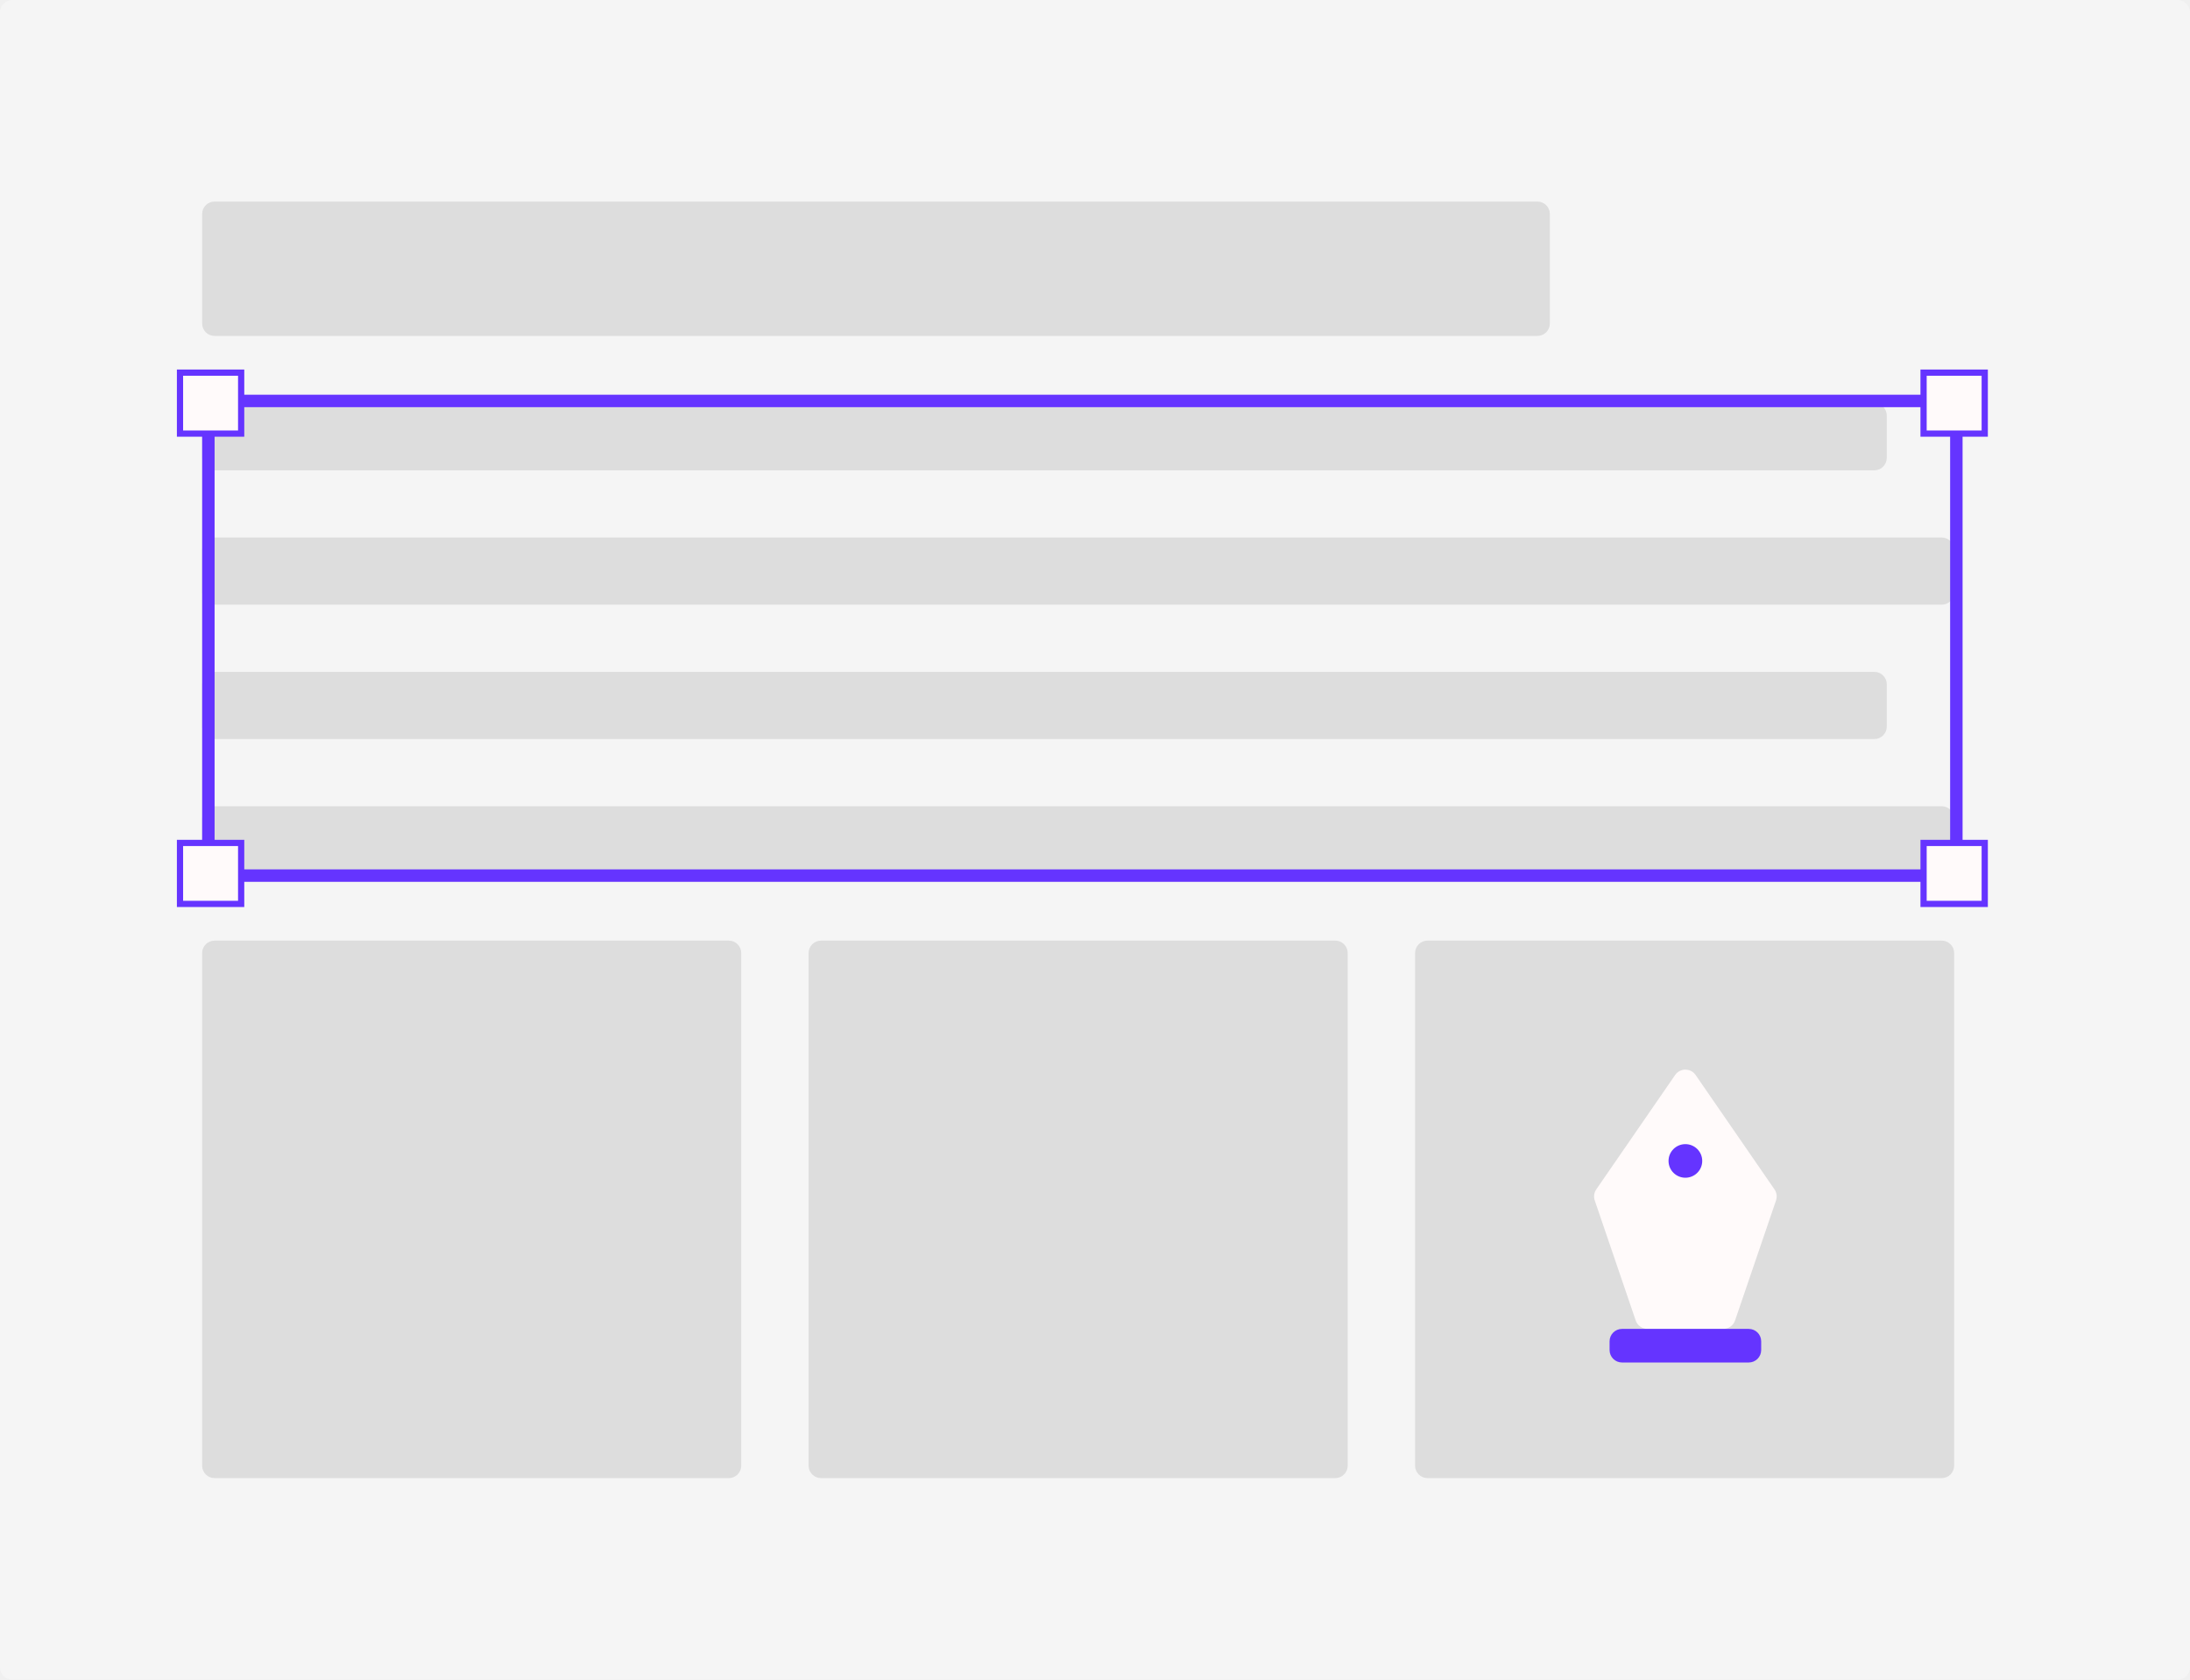
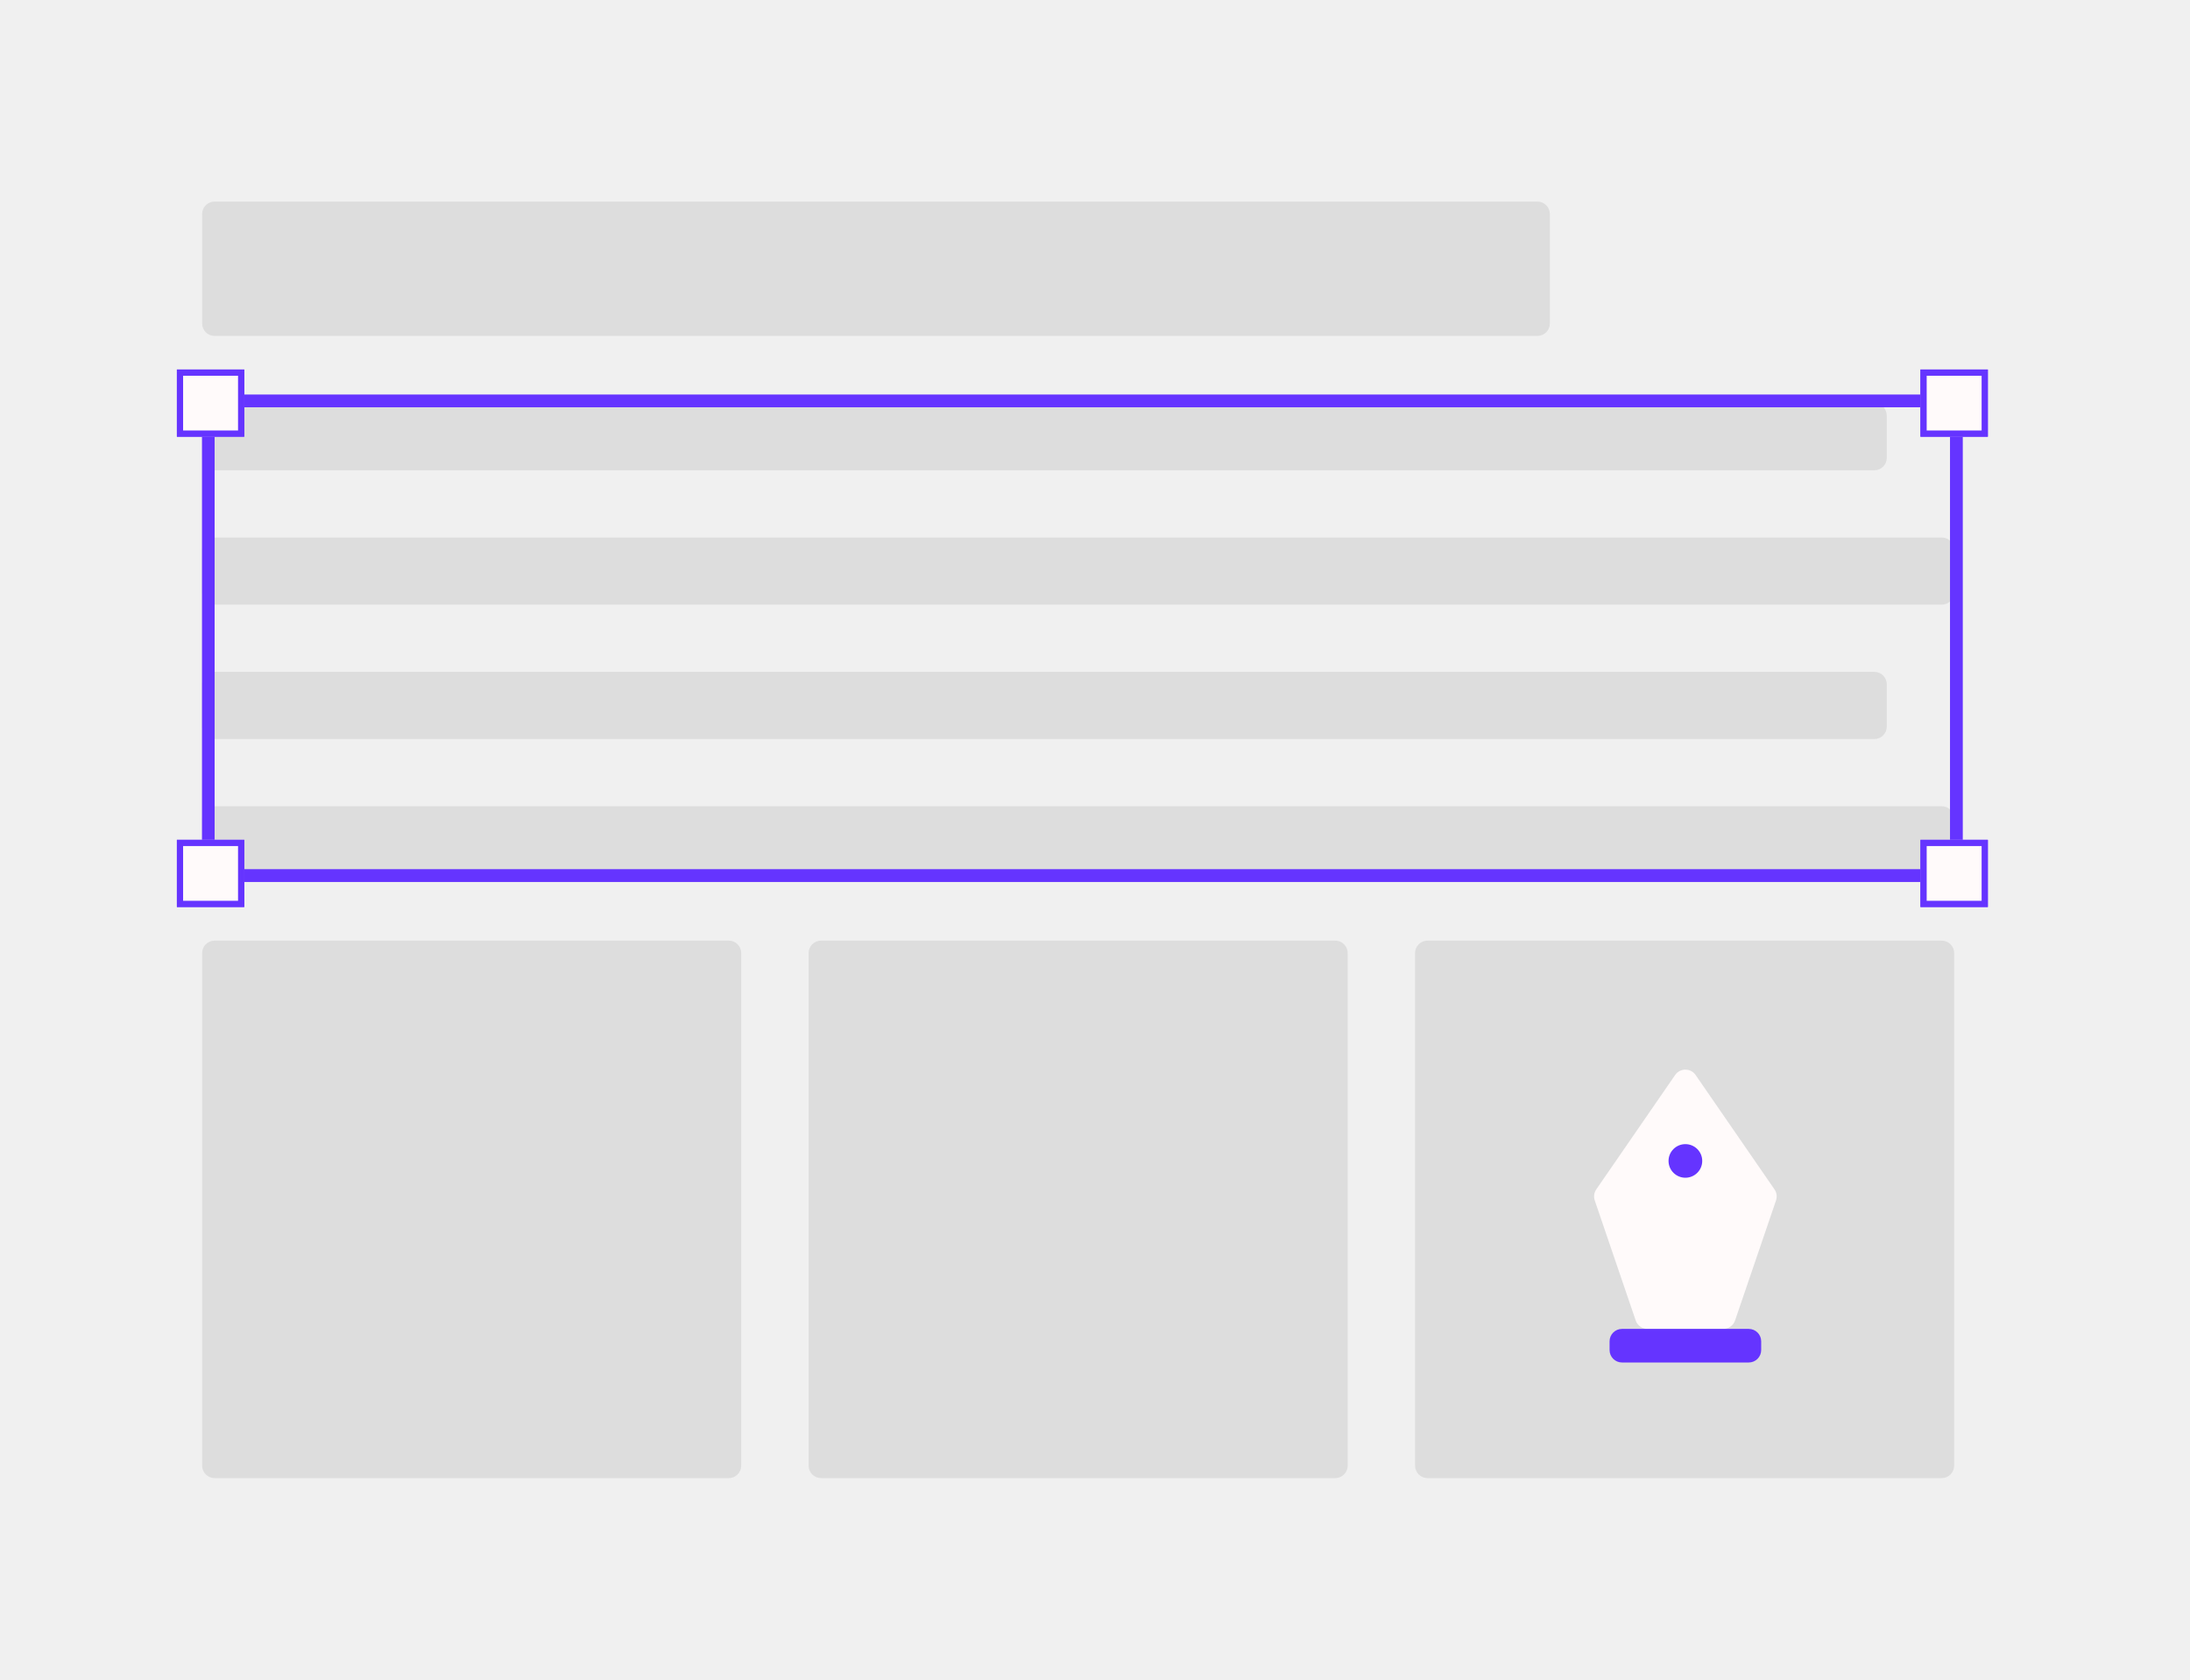
<svg xmlns="http://www.w3.org/2000/svg" width="352" height="270" viewBox="0 0 352 270" fill="none">
-   <rect width="352" height="270" rx="2" fill="#F5F5F5" />
-   <rect x="32.492" y="32.4" width="216.615" height="21.6" rx="2" fill="#DDDDDD" />
-   <rect x="32.492" y="86.4" width="281.6" height="10.8" rx="2" fill="#DDDDDD" />
-   <rect x="32.492" y="129.6" width="281.6" height="10.8" rx="2" fill="#DDDDDD" />
-   <rect x="129.969" y="151.2" width="86.646" height="86.4" rx="2" fill="#DDDDDD" />
-   <rect x="227.446" y="151.2" width="86.646" height="86.4" rx="2" fill="#DDDDDD" />
-   <rect x="32.492" y="64.8" width="270.769" height="10.8" rx="2" fill="#DDDDDD" />
-   <rect x="32.492" y="108" width="270.769" height="10.8" rx="2" fill="#DDDDDD" />
-   <rect x="32.492" y="151.2" width="86.646" height="86.4" rx="2" fill="#DDDDDD" />
-   <rect x="33.492" y="64.45" width="280.954" height="76.3" stroke="#6534FF" stroke-width="2" />
-   <rect x="28.931" y="59.9" width="9.831" height="9.8" fill="#FFFAFA" stroke="#6534FF" />
-   <rect x="309.177" y="59.9" width="9.831" height="9.8" fill="#FFFAFA" stroke="#6534FF" />
-   <rect x="309.177" y="135.5" width="9.831" height="9.8" fill="#FFFAFA" stroke="#6534FF" />
-   <rect x="28.931" y="135.5" width="9.831" height="9.8" fill="#FFFAFA" stroke="#6534FF" />
-   <path fill-rule="evenodd" clip-rule="evenodd" d="M278.876 212.262C278.6 213.071 277.839 213.616 276.983 213.616H264.801C263.945 213.616 263.185 213.071 262.908 212.262L256.325 192.968C256.121 192.369 256.212 191.708 256.571 191.187L269.246 172.804C270.041 171.651 271.744 171.651 272.539 172.804L285.213 191.187C285.573 191.708 285.664 192.369 285.46 192.968L278.876 212.262Z" fill="#FFFAFA" />
-   <path fill-rule="evenodd" clip-rule="evenodd" d="M260.708 219.016C259.603 219.016 258.708 218.12 258.708 217.016V215.616C258.708 214.511 259.603 213.616 260.708 213.616H281.077C282.182 213.616 283.077 214.511 283.077 215.616V217.016C283.077 218.12 282.182 219.016 281.077 219.016H260.708ZM270.892 189.316C269.397 189.316 268.185 188.107 268.185 186.616C268.185 185.125 269.397 183.916 270.892 183.916C272.388 183.916 273.6 185.125 273.6 186.616C273.6 188.107 272.388 189.316 270.892 189.316Z" fill="#6534FF" />
+   <g id="illustrations/design-alt">
+     <g id="layout">
+       <g id="neutral">
+         <rect id="Rectangle" x="32.492" y="32.4" width="216.615" height="21.6" rx="2" fill="#DDDDDD" />
+         <rect id="Rectangle_2" x="32.492" y="86.4" width="281.6" height="10.8" rx="2" fill="#DDDDDD" />
+         <rect id="Rectangle_3" x="32.492" y="129.6" width="281.6" height="10.8" rx="2" fill="#DDDDDD" />
+         <rect id="Rectangle 2.1" x="129.969" y="151.2" width="86.646" height="86.4" rx="2" fill="#DDDDDD" />
+         <rect id="Rectangle 2.2" x="227.446" y="151.2" width="86.646" height="86.4" rx="2" fill="#DDDDDD" />
+         <rect id="Rectangle_4" x="32.492" y="64.8" width="270.769" height="10.8" rx="2" fill="#DDDDDD" />
+         <rect id="Rectangle_5" x="32.492" y="108" width="270.769" height="10.8" rx="2" fill="#DDDDDD" />
+         <rect id="Rectangle 2" x="32.492" y="151.2" width="86.646" height="86.4" rx="2" fill="#DDDDDD" />
+       </g>
+     </g>
+     <g id="editing">
+       <g id="brand">
+         <g id="outline (Stroke)">
+           <mask id="path-9-inside-1" fill="white">
+             <path fill-rule="evenodd" clip-rule="evenodd" d="M313.446 65.45H34.492V139.75H313.446V65.45ZM32.492 63.45V141.75H315.446V63.45H32.492Z" />
+           </mask>
+           <path fill-rule="evenodd" clip-rule="evenodd" d="M313.446 65.45H34.492V139.75H313.446V65.45ZM32.492 63.45V141.75H315.446V63.45H32.492Z" fill="#6534FF" />
+           <path d="M34.492 65.45V63.45H32.492V65.45H34.492ZM313.446 65.45H315.446V63.45H313.446V65.45ZM34.492 139.75H32.492V141.75H34.492V139.75ZM313.446 139.75V141.75H315.446V139.75H313.446ZM32.492 63.45V61.45H30.492V63.45H32.492ZM32.492 141.75H30.492V143.75H32.492V141.75ZM315.446 141.75V143.75H317.446V141.75H315.446ZM315.446 63.45H317.446V61.45H315.446V63.45ZM34.492 67.45H313.446V63.45H34.492V67.45ZM36.492 139.75V65.45H32.492V139.75H36.492ZM313.446 137.75H34.492V141.75H313.446V137.75ZM311.446 65.45V139.75H315.446V65.45H311.446ZM32.492 65.45H315.446V61.45H32.492V65.45ZM34.492 141.75V63.45H30.492V141.75H34.492ZM315.446 139.75H32.492V143.75H315.446V139.75ZM313.446 63.45V141.75H317.446V63.45H313.446Z" fill="#6534FF" mask="url(#path-9-inside-1)" />
+         </g>
+         <g id="handle (Stroke)">
+           <mask id="path-11-inside-2" fill="white">
+             <path fill-rule="evenodd" clip-rule="evenodd" d="M38.261 60.4H29.431V69.2H38.261V60.4ZM28.431 59.4V70.2H39.261V59.4H28.431Z" />
+           </mask>
+           <path fill-rule="evenodd" clip-rule="evenodd" d="M38.261 60.4H29.431V69.2H38.261V60.4ZM28.431 59.4V70.2H39.261V59.4H28.431Z" fill="#FFFAFA" />
+           <path d="M29.431 60.4V59.4H28.431V60.4H29.431ZM38.261 60.4H39.261V59.4H38.261V60.4ZM29.431 69.2H28.431V70.2H29.431V69.2ZM38.261 69.2V70.2H39.261V69.2H38.261ZM28.431 59.4V58.4H27.431V59.4H28.431ZM28.431 70.2H27.431V71.2H28.431V70.2ZM39.261 70.2V71.2H40.261V70.2H39.261ZM39.261 59.4H40.261V58.4H39.261V59.4ZM29.431 61.4H38.261V59.4H29.431V61.4ZM30.431 69.2V60.4H28.431V69.2H30.431ZM38.261 68.2H29.431V70.2H38.261V68.2ZM37.261 60.4V69.2H39.261V60.4H37.261ZM28.431 60.4H39.261V58.4H28.431V60.4ZM29.431 70.2V59.4H27.431V70.2H29.431ZM39.261 69.2H28.431V71.2H39.261V69.2ZM38.261 59.4V70.2H40.261V59.4H38.261Z" fill="#6534FF" mask="url(#path-11-inside-2)" />
+         </g>
+         <g id="handle (Stroke)_2">
+           <mask id="path-13-inside-3" fill="white">
+             <path fill-rule="evenodd" clip-rule="evenodd" d="M318.508 60.4H309.677V69.2H318.508V60.4ZM308.677 59.4V70.2H319.508V59.4H308.677Z" />
+           </mask>
+           <path fill-rule="evenodd" clip-rule="evenodd" d="M318.508 60.4H309.677V69.2H318.508V60.4ZM308.677 59.4V70.2H319.508V59.4H308.677Z" fill="#FFFAFA" />
+           <path d="M309.677 60.4V59.4H308.677V60.4H309.677ZM318.508 60.4H319.508V59.4H318.508V60.4ZM309.677 69.2H308.677V70.2H309.677V69.2ZM318.508 69.2V70.2H319.508V69.2H318.508ZM308.677 59.4V58.4H307.677V59.4H308.677ZM308.677 70.2H307.677V71.2H308.677V70.2ZM319.508 70.2V71.2H320.508V70.2H319.508ZM319.508 59.4H320.508V58.4H319.508V59.4ZM309.677 61.4H318.508V59.4H309.677V61.4ZM310.677 69.2V60.4H308.677V69.2H310.677ZM318.508 68.2H309.677V70.2H318.508V68.2ZM317.508 60.4V69.2H319.508V60.4H317.508ZM308.677 60.4H319.508V58.4H308.677V60.4ZM309.677 70.2V59.4H307.677V70.2H309.677ZM319.508 69.2H308.677V71.2H319.508V69.2ZM318.508 59.4V70.2H320.508V59.4H318.508Z" fill="#6534FF" mask="url(#path-13-inside-3)" />
+         </g>
+         <g id="handle (Stroke)_3">
+           <mask id="path-15-inside-4" fill="white">
+             <path fill-rule="evenodd" clip-rule="evenodd" d="M318.508 136H309.677V144.8H318.508V136ZM308.677 135V145.8H319.508V135H308.677Z" />
+           </mask>
+           <path fill-rule="evenodd" clip-rule="evenodd" d="M318.508 136H309.677V144.8H318.508V136ZM308.677 135V145.8H319.508V135H308.677Z" fill="#FFFAFA" />
+           <path d="M309.677 136V135H308.677V136H309.677ZM318.508 136H319.508V135H318.508V136ZM309.677 144.8H308.677V145.8H309.677V144.8ZM318.508 144.8V145.8H319.508V144.8H318.508ZM308.677 135V134H307.677V135H308.677ZM308.677 145.8H307.677V146.8H308.677V145.8ZM319.508 145.8V146.8H320.508V145.8H319.508ZM319.508 135H320.508V134H319.508V135ZM309.677 137H318.508V135H309.677V137ZM310.677 144.8V136H308.677V144.8H310.677ZM318.508 143.8H309.677V145.8H318.508V143.8ZM317.508 136V144.8H319.508V136H317.508ZM308.677 136H319.508V134H308.677V136ZM309.677 145.8V135H307.677V145.8H309.677ZM319.508 144.8H308.677V146.8H319.508V144.8ZM318.508 135V145.8H320.508V135H318.508Z" fill="#6534FF" mask="url(#path-15-inside-4)" />
+         </g>
+         <g id="handle (Stroke)_4">
+           <mask id="path-17-inside-5" fill="white">
+             <path fill-rule="evenodd" clip-rule="evenodd" d="M38.261 136H29.431V144.8H38.261V136ZM28.431 135V145.8H39.261V135H28.431Z" />
+           </mask>
+           <path fill-rule="evenodd" clip-rule="evenodd" d="M38.261 136H29.431V144.8H38.261V136ZM28.431 135V145.8H39.261V135H28.431Z" fill="#FFFAFA" />
+           <path d="M29.431 136V135H28.431V136H29.431ZM38.261 136H39.261V135H38.261V136ZM29.431 144.8H28.431V145.8H29.431V144.8ZM38.261 144.8V145.8H39.261V144.8H38.261ZM28.431 135V134H27.431V135H28.431ZM28.431 145.8H27.431V146.8H28.431V145.8ZM39.261 145.8V146.8H40.261V145.8H39.261ZM39.261 135H40.261V134H39.261V135ZM29.431 137H38.261V135H29.431V137ZM30.431 144.8V136H28.431V144.8H30.431ZM38.261 143.8H29.431V145.8H38.261V143.8ZM37.261 136V144.8H39.261V136H37.261ZM28.431 136H39.261V134H28.431V136ZM29.431 145.8V135H27.431V145.8H29.431ZM39.261 144.8H28.431V146.8H39.261V144.8ZM38.261 135V145.8H40.261V135H38.261Z" fill="#6534FF" mask="url(#path-17-inside-5)" />
+         </g>
+       </g>
+       <g id="accent">
+         <path id="handle" d="M28.931 59.9H38.761V69.7H28.931V59.9Z" fill="#FFFAFA" stroke="#6534FF" />
+         <path id="handle_2" d="M309.177 59.9H319.008V69.7H309.177V59.9Z" fill="#FFFAFA" stroke="#6534FF" />
+         <path id="handle_3" d="M309.177 135.5H319.008V145.3H309.177V135.5Z" fill="#FFFAFA" stroke="#6534FF" />
+         <path id="handle_4" d="M28.931 135.5H38.761V145.3H28.931V135.5Z" fill="#FFFAFA" stroke="#6534FF" />
+       </g>
+     </g>
+     <g id="icon">
+       <g id="accent_2">
+         <path id="Shape" fill-rule="evenodd" clip-rule="evenodd" d="M278.876 212.262C278.6 213.071 277.839 213.616 276.983 213.616H264.801C263.945 213.616 263.185 213.071 262.908 212.262L256.325 192.968C256.121 192.369 256.212 191.708 256.571 191.187L269.246 172.804C270.041 171.651 271.744 171.651 272.539 172.804L285.213 191.187C285.573 191.708 285.664 192.369 285.46 192.968L278.876 212.262Z" fill="#FFFAFA" />
+       </g>
+       <g id="brand_2">
+         <path id="Shape_2" fill-rule="evenodd" clip-rule="evenodd" d="M260.708 219.016C259.603 219.016 258.708 218.12 258.708 217.016V215.616C258.708 214.511 259.603 213.616 260.708 213.616H281.077C282.182 213.616 283.077 214.511 283.077 215.616V217.016C283.077 218.12 282.182 219.016 281.077 219.016H260.708ZM270.892 189.316C269.397 189.316 268.185 188.107 268.185 186.616C268.185 185.125 269.397 183.916 270.892 183.916C272.388 183.916 273.6 185.125 273.6 186.616C273.6 188.107 272.388 189.316 270.892 189.316Z" fill="#6534FF" />
+       </g>
+     </g>
+   </g>
</svg>
